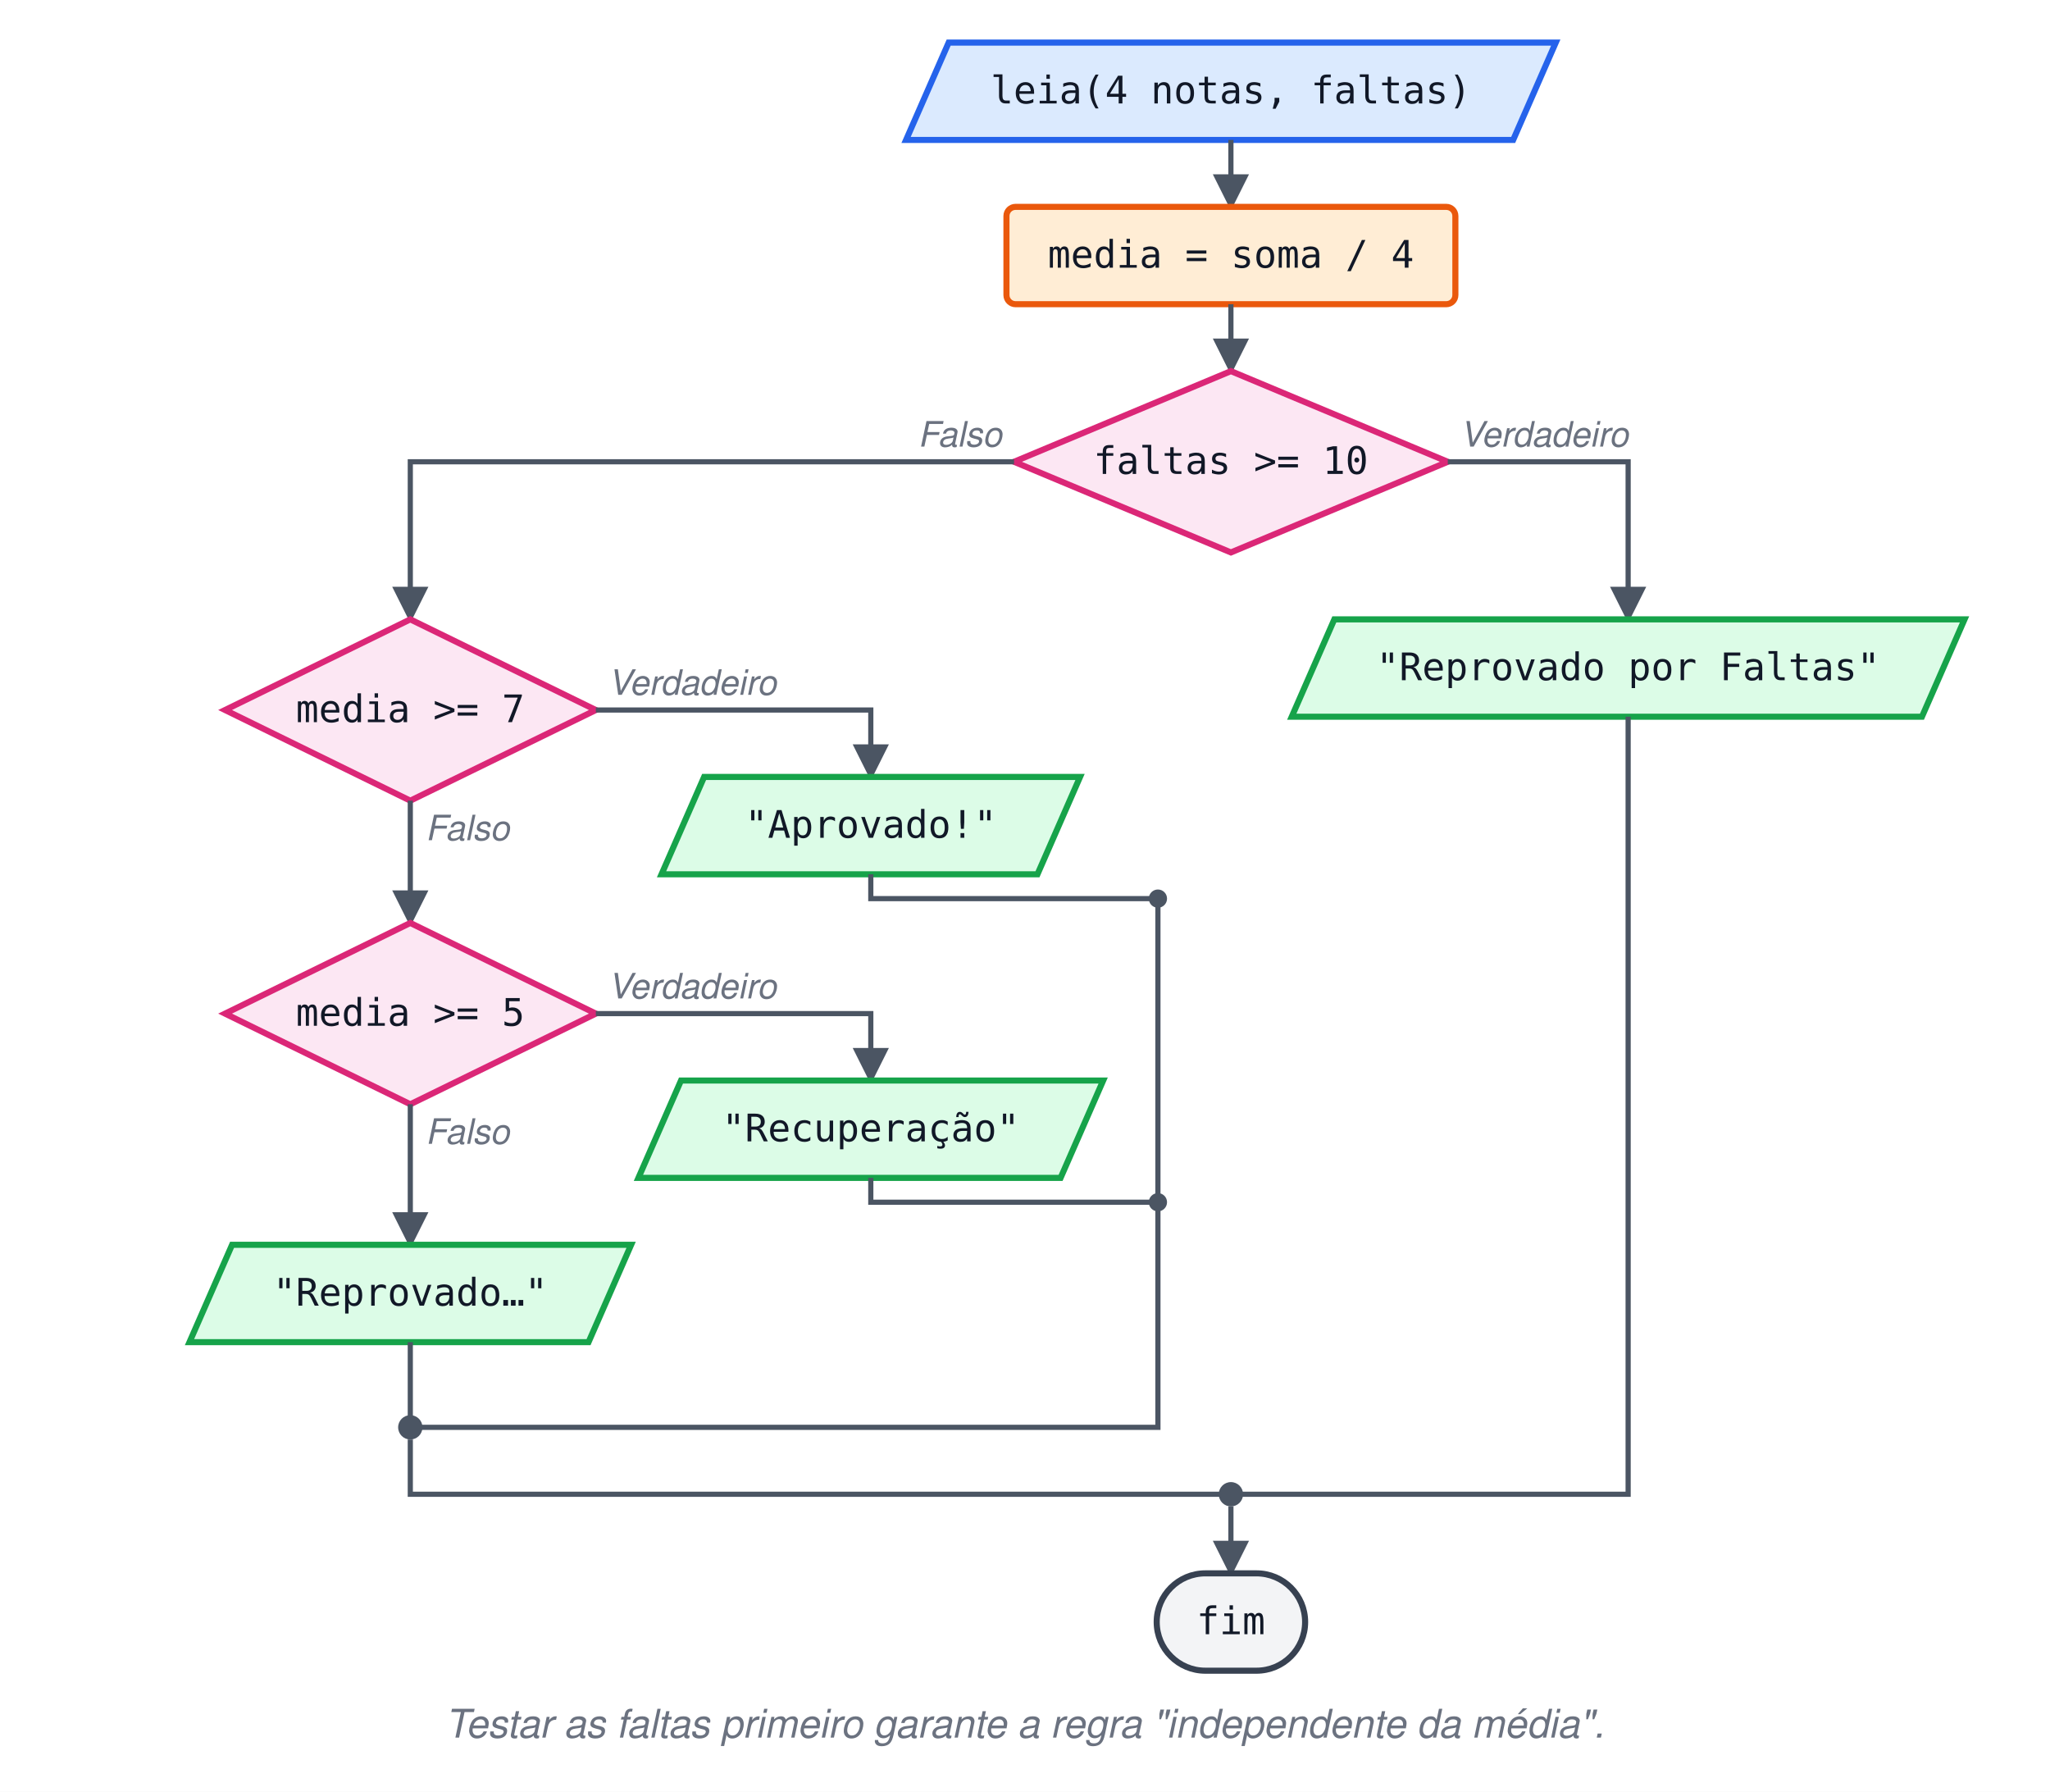
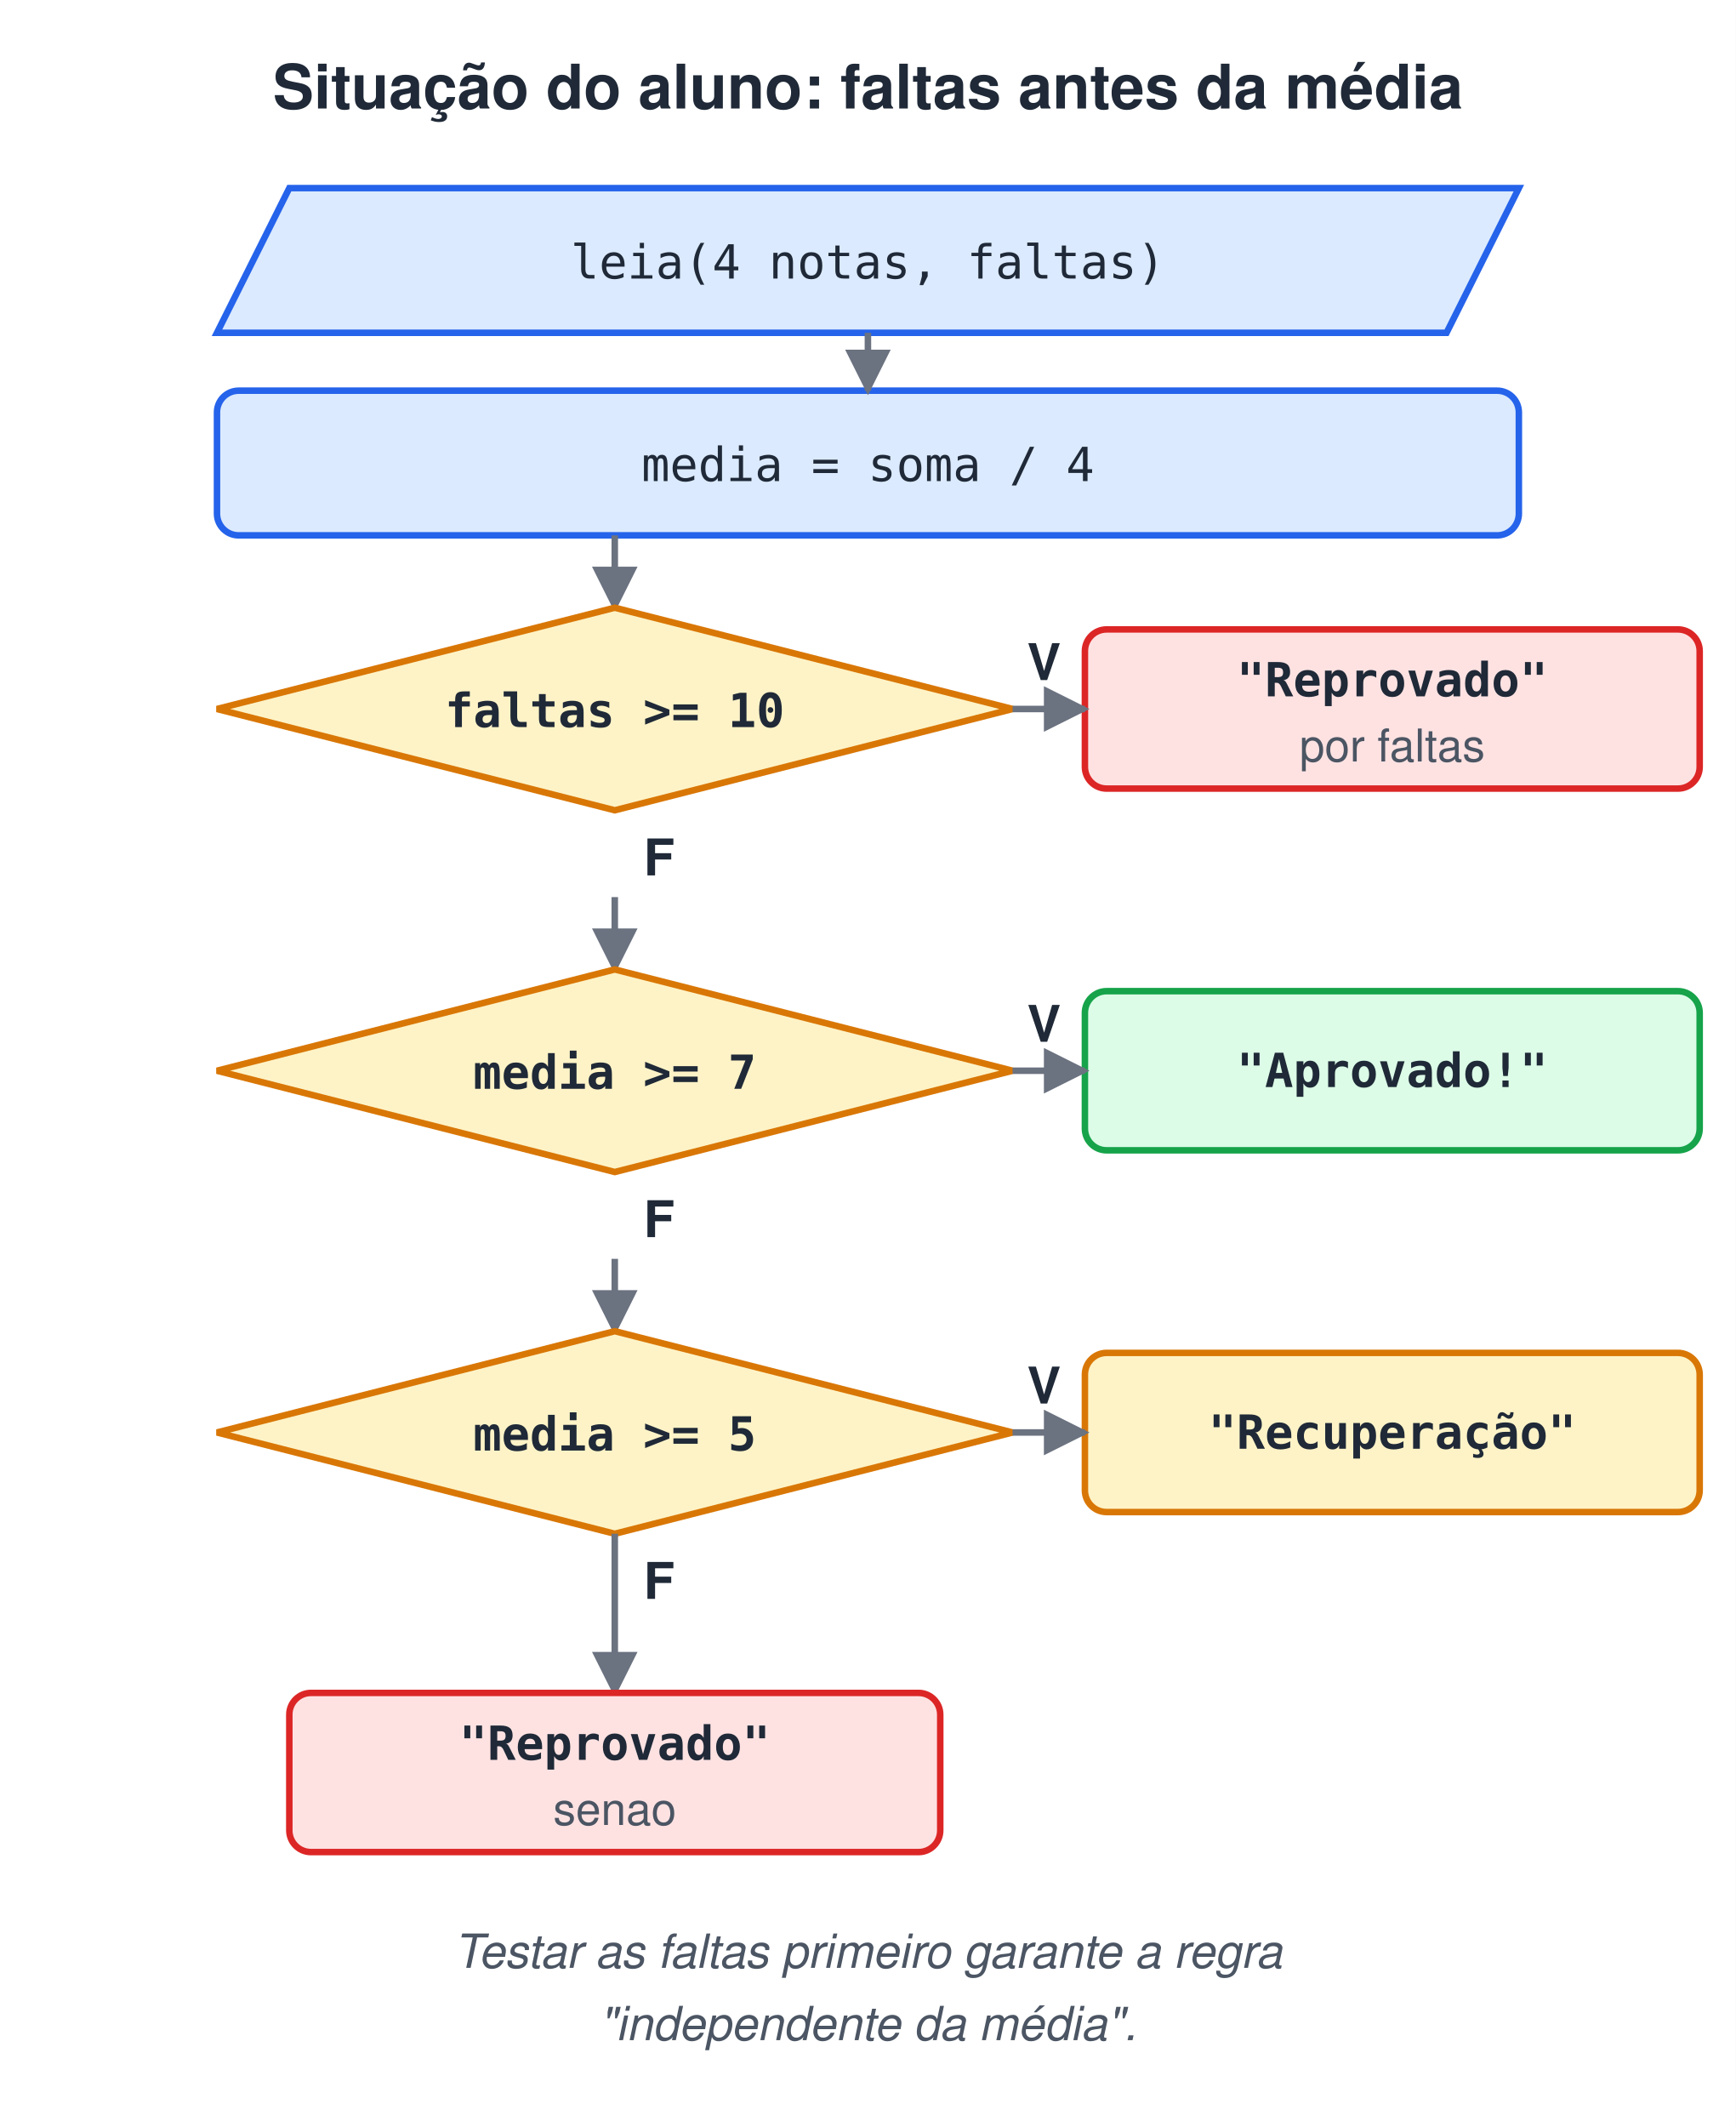
- <svg xmlns="http://www.w3.org/2000/svg" width="674" height="589" viewBox="0 0 674 589">
-   <style>text{font-family:Helvetica, Arial, 'DejaVu Sans', sans-serif}.t{font-family:Menlo, Consolas, 'DejaVu Sans Mono', monospace;font-size:12.5px;fill:#111827}.k{font-weight:bold}.lb{font-size:11.5px;font-style:italic;fill:#6B7280}.e{stroke:#4B5563;stroke-width:1.7;fill:none}.te{fill:#F3F4F6;stroke:#374151;stroke-width:2}.dc{fill:#FEF9C3;stroke:#CA8A04;stroke-width:2}.as{fill:#FFEDD5;stroke:#EA580C;stroke-width:2}.in{fill:#DBEAFE;stroke:#2563EB;stroke-width:2}.ou{fill:#DCFCE7;stroke:#16A34A;stroke-width:2}.if{fill:#FCE7F3;stroke:#DB2777;stroke-width:2}.lp{fill:#EDE9FE;stroke:#7C3AED;stroke-width:2}.cl{fill:#E0F2FE;stroke:#0284C7;stroke-width:2}</style>
+ <svg xmlns="http://www.w3.org/2000/svg" width="480" height="588" viewBox="0 0 480 588">
+   <style>text{white-space:pre;font-family:Helvetica,Arial,sans-serif;font-size:14px;fill:#1F2937}.t{font-size:17px;font-weight:bold}.b{font-weight:bold}.m{font-family:Menlo,Consolas,monospace;font-size:13px}.s{font-size:12.5px;fill:#4B5563}.n{font-size:13px;font-style:italic;fill:#4B5563}.c{text-anchor:middle}.r{text-anchor:end}.xB{fill:#DBEAFE;stroke:#2563EB}.xG{fill:#DCFCE7;stroke:#16A34A}.xO{fill:#FEF3C7;stroke:#D97706}.xP{fill:#EDE9FE;stroke:#7C3AED}.xR{fill:#FEE2E2;stroke:#DC2626}.xY{fill:#F3F4F6;stroke:#9CA3AF}.xW{fill:#fff;stroke:#9CA3AF}.xT{fill:#CCFBF1;stroke:#0D9488}.xK{fill:#FCE7F3;stroke:#DB2777}rect,ellipse,polygon{stroke-width:1.8}.l{stroke:#6B7280;stroke-width:1.8;fill:none}.d{stroke-dasharray:5 4}</style>
  <defs>
    <marker id="a" viewBox="0 0 10 10" refX="9" refY="5" markerWidth="7" markerHeight="7" orient="auto-start-reverse">
-       <path d="M0,0 L10,5 L0,10 z" fill="#4B5563" />
+       <path d="M0,0L10,5L0,10z" fill="#6B7280" />
    </marker>
  </defs>
  <rect width="100%" height="100%" fill="#fff" />
-   <path class="in" d="M311.9,14 L511.5,14 L497.5,46 L297.9,46 Z" />
-   <text class="t" x="404.7" y="34" text-anchor="middle" xml:space="preserve">leia(4 notas, faltas)</text>
-   <path class="e" d="M404.7,46 L404.7,68" marker-end="url(#a)" />
-   <rect class="as" x="330.9" y="68" width="147.6" height="32" rx="3" />
-   <text class="t" x="404.7" y="88" text-anchor="middle" xml:space="preserve">media = soma / 4</text>
-   <path class="e" d="M404.7,100 L404.7,122" marker-end="url(#a)" />
-   <path class="if" d="M404.7,122 L476,151.8 L404.7,181.6 L333.4,151.8 Z" />
-   <text class="t" x="404.7" y="155.8" text-anchor="middle">faltas &gt;= 10</text>
-   <text class="lb" x="480" y="146.8" text-anchor="start">Verdadeiro</text>
-   <text class="lb" x="329.4" y="146.8" text-anchor="end">Falso</text>
-   <path class="e" d="M476,151.8 L535.3,151.8 L535.3,203.6" marker-end="url(#a)" />
-   <path class="ou" d="M438.7,203.6 L645.9,203.6 L631.9,235.6 L424.7,235.6 Z" />
-   <text class="t" x="535.3" y="223.6" text-anchor="middle" xml:space="preserve">"Reprovado por Faltas"</text>
-   <path class="e" d="M535.3,235.6 L535.3,491.2 L404.7,491.2" />
-   <path class="e" d="M333.4,151.8 L134.9,151.8 L134.9,203.6" marker-end="url(#a)" />
-   <path class="if" d="M134.9,203.6 L195.9,233.4 L134.9,263.2 L74,233.4 Z" />
-   <text class="t" x="134.9" y="237.4" text-anchor="middle">media &gt;= 7</text>
-   <text class="lb" x="199.9" y="228.4" text-anchor="start">Verdadeiro</text>
-   <path class="e" d="M195.9,233.4 L286.3,233.4 L286.3,255.4" marker-end="url(#a)" />
-   <path class="ou" d="M231.5,255.4 L355.1,255.4 L341.1,287.4 L217.5,287.4 Z" />
-   <text class="t" x="286.3" y="275.4" text-anchor="middle" xml:space="preserve">"Aprovado!"</text>
-   <path class="e" d="M286.3,287.4 L286.3,295.4 L380.7,295.4" />
-   <circle cx="380.7" cy="295.4" r="3" fill="#4B5563" />
-   <path class="e" d="M134.9,263.2 L134.9,303.4" marker-end="url(#a)" />
-   <text class="lb" x="139.9" y="276.2" text-anchor="start">Falso</text>
-   <path class="if" d="M134.9,303.4 L195.9,333.2 L134.9,363 L74,333.2 Z" />
-   <text class="t" x="134.9" y="337.2" text-anchor="middle">media &gt;= 5</text>
-   <text class="lb" x="199.9" y="328.2" text-anchor="start">Verdadeiro</text>
-   <path class="e" d="M195.9,333.2 L286.3,333.2 L286.3,355.2" marker-end="url(#a)" />
-   <path class="ou" d="M223.9,355.2 L362.7,355.2 L348.7,387.2 L209.9,387.2 Z" />
-   <text class="t" x="286.3" y="375.2" text-anchor="middle" xml:space="preserve">"Recuperação"</text>
-   <path class="e" d="M286.3,387.2 L286.3,395.2 L380.7,395.2" />
-   <circle cx="380.7" cy="395.2" r="3" fill="#4B5563" />
-   <text class="lb" x="139.9" y="376" text-anchor="start">Falso</text>
-   <path class="e" d="M134.9,363 L134.9,409.2" marker-end="url(#a)" />
-   <path class="ou" d="M76.3,409.2 L207.5,409.2 L193.5,441.2 L62.3,441.2 Z" />
-   <text class="t" x="134.9" y="429.2" text-anchor="middle" xml:space="preserve">"Reprovado…"</text>
-   <path class="e" d="M134.9,441.2 L134.9,469.2" />
-   <path class="e" d="M380.7,295.4 L380.7,469.2 L134.9,469.2" />
-   <circle cx="134.9" cy="469.2" r="4" fill="#4B5563" />
-   <path class="e" d="M134.9,473.2 L134.9,491.2 L404.7,491.2" />
-   <circle cx="404.7" cy="491.2" r="4" fill="#4B5563" />
-   <path class="e" d="M404.7,495.2 L404.7,517.2" marker-end="url(#a)" />
-   <rect class="te" x="380.3" y="517.2" width="48.8" height="32" rx="16" />
-   <text class="t" x="404.7" y="537.2" text-anchor="middle" xml:space="preserve">fim</text>
-   <text x="336.9" y="571.2" text-anchor="middle" font-size="13" font-style="italic" fill="#6B7280">Testar as faltas primeiro garante a regra "independente da média".</text>
+   <text x="240.0" y="30" class="t c">Situação do aluno: faltas antes da média</text>
+   <polygon points="80,52 420,52 400,92 60,92" class="xB" />
+   <text x="240.0" y="77" class="m c">leia(4 notas, faltas)</text>
+   <rect x="60" y="108" width="360" height="40" rx="6" class="xB" />
+   <text x="240.0" y="133" class="m c">media = soma / 4</text>
+   <path d="M240,92 L240,108" class="l" marker-end="url(#a)" />
+   <path d="M170,148 L170,168" class="l" marker-end="url(#a)" />
+   <polygon points="170,168 280.0,196.0 170,224 60.0,196.0" class="xO" />
+   <text x="170" y="201.0" class="m b c">faltas &gt;= 10</text>
+   <rect x="300" y="174" width="170" height="44" rx="6" class="xR" />
+   <text x="385.0" y="192.5" class="m b c">"Reprovado"</text>
+   <text x="385.0" y="210.5" class="s c">por faltas</text>
+   <path d="M280,196 L300,196" class="l" marker-end="url(#a)" />
+   <text x="284" y="188" class="b">V</text>
+   <text x="178" y="242" class="b">F</text>
+   <path d="M170,248 L170,268" class="l" marker-end="url(#a)" />
+   <polygon points="170,268 280.0,296.0 170,324 60.0,296.0" class="xO" />
+   <text x="170" y="301.0" class="m b c">media &gt;= 7</text>
+   <rect x="300" y="274" width="170" height="44" rx="6" class="xG" />
+   <text x="385.0" y="300.5" class="m b c">"Aprovado!"</text>
+   <path d="M280,296 L300,296" class="l" marker-end="url(#a)" />
+   <text x="284" y="288" class="b">V</text>
+   <text x="178" y="342" class="b">F</text>
+   <path d="M170,348 L170,368" class="l" marker-end="url(#a)" />
+   <polygon points="170,368 280.0,396.0 170,424 60.0,396.0" class="xO" />
+   <text x="170" y="401.0" class="m b c">media &gt;= 5</text>
+   <rect x="300" y="374" width="170" height="44" rx="6" class="xO" />
+   <text x="385.0" y="400.5" class="m b c">"Recuperação"</text>
+   <path d="M280,396 L300,396" class="l" marker-end="url(#a)" />
+   <text x="284" y="388" class="b">V</text>
+   <text x="178" y="442" class="b">F</text>
+   <path d="M170,424 L170,468" class="l" marker-end="url(#a)" />
+   <rect x="80" y="468" width="180" height="44" rx="6" class="xR" />
+   <text x="170.0" y="486.5" class="m b c">"Reprovado"</text>
+   <text x="170.0" y="504.5" class="s c">senao</text>
+   <text x="240.0" y="544" class="n c">Testar as faltas primeiro garante a regra</text>
+   <text x="240.0" y="564" class="n c">"independente da média".</text>
</svg>
